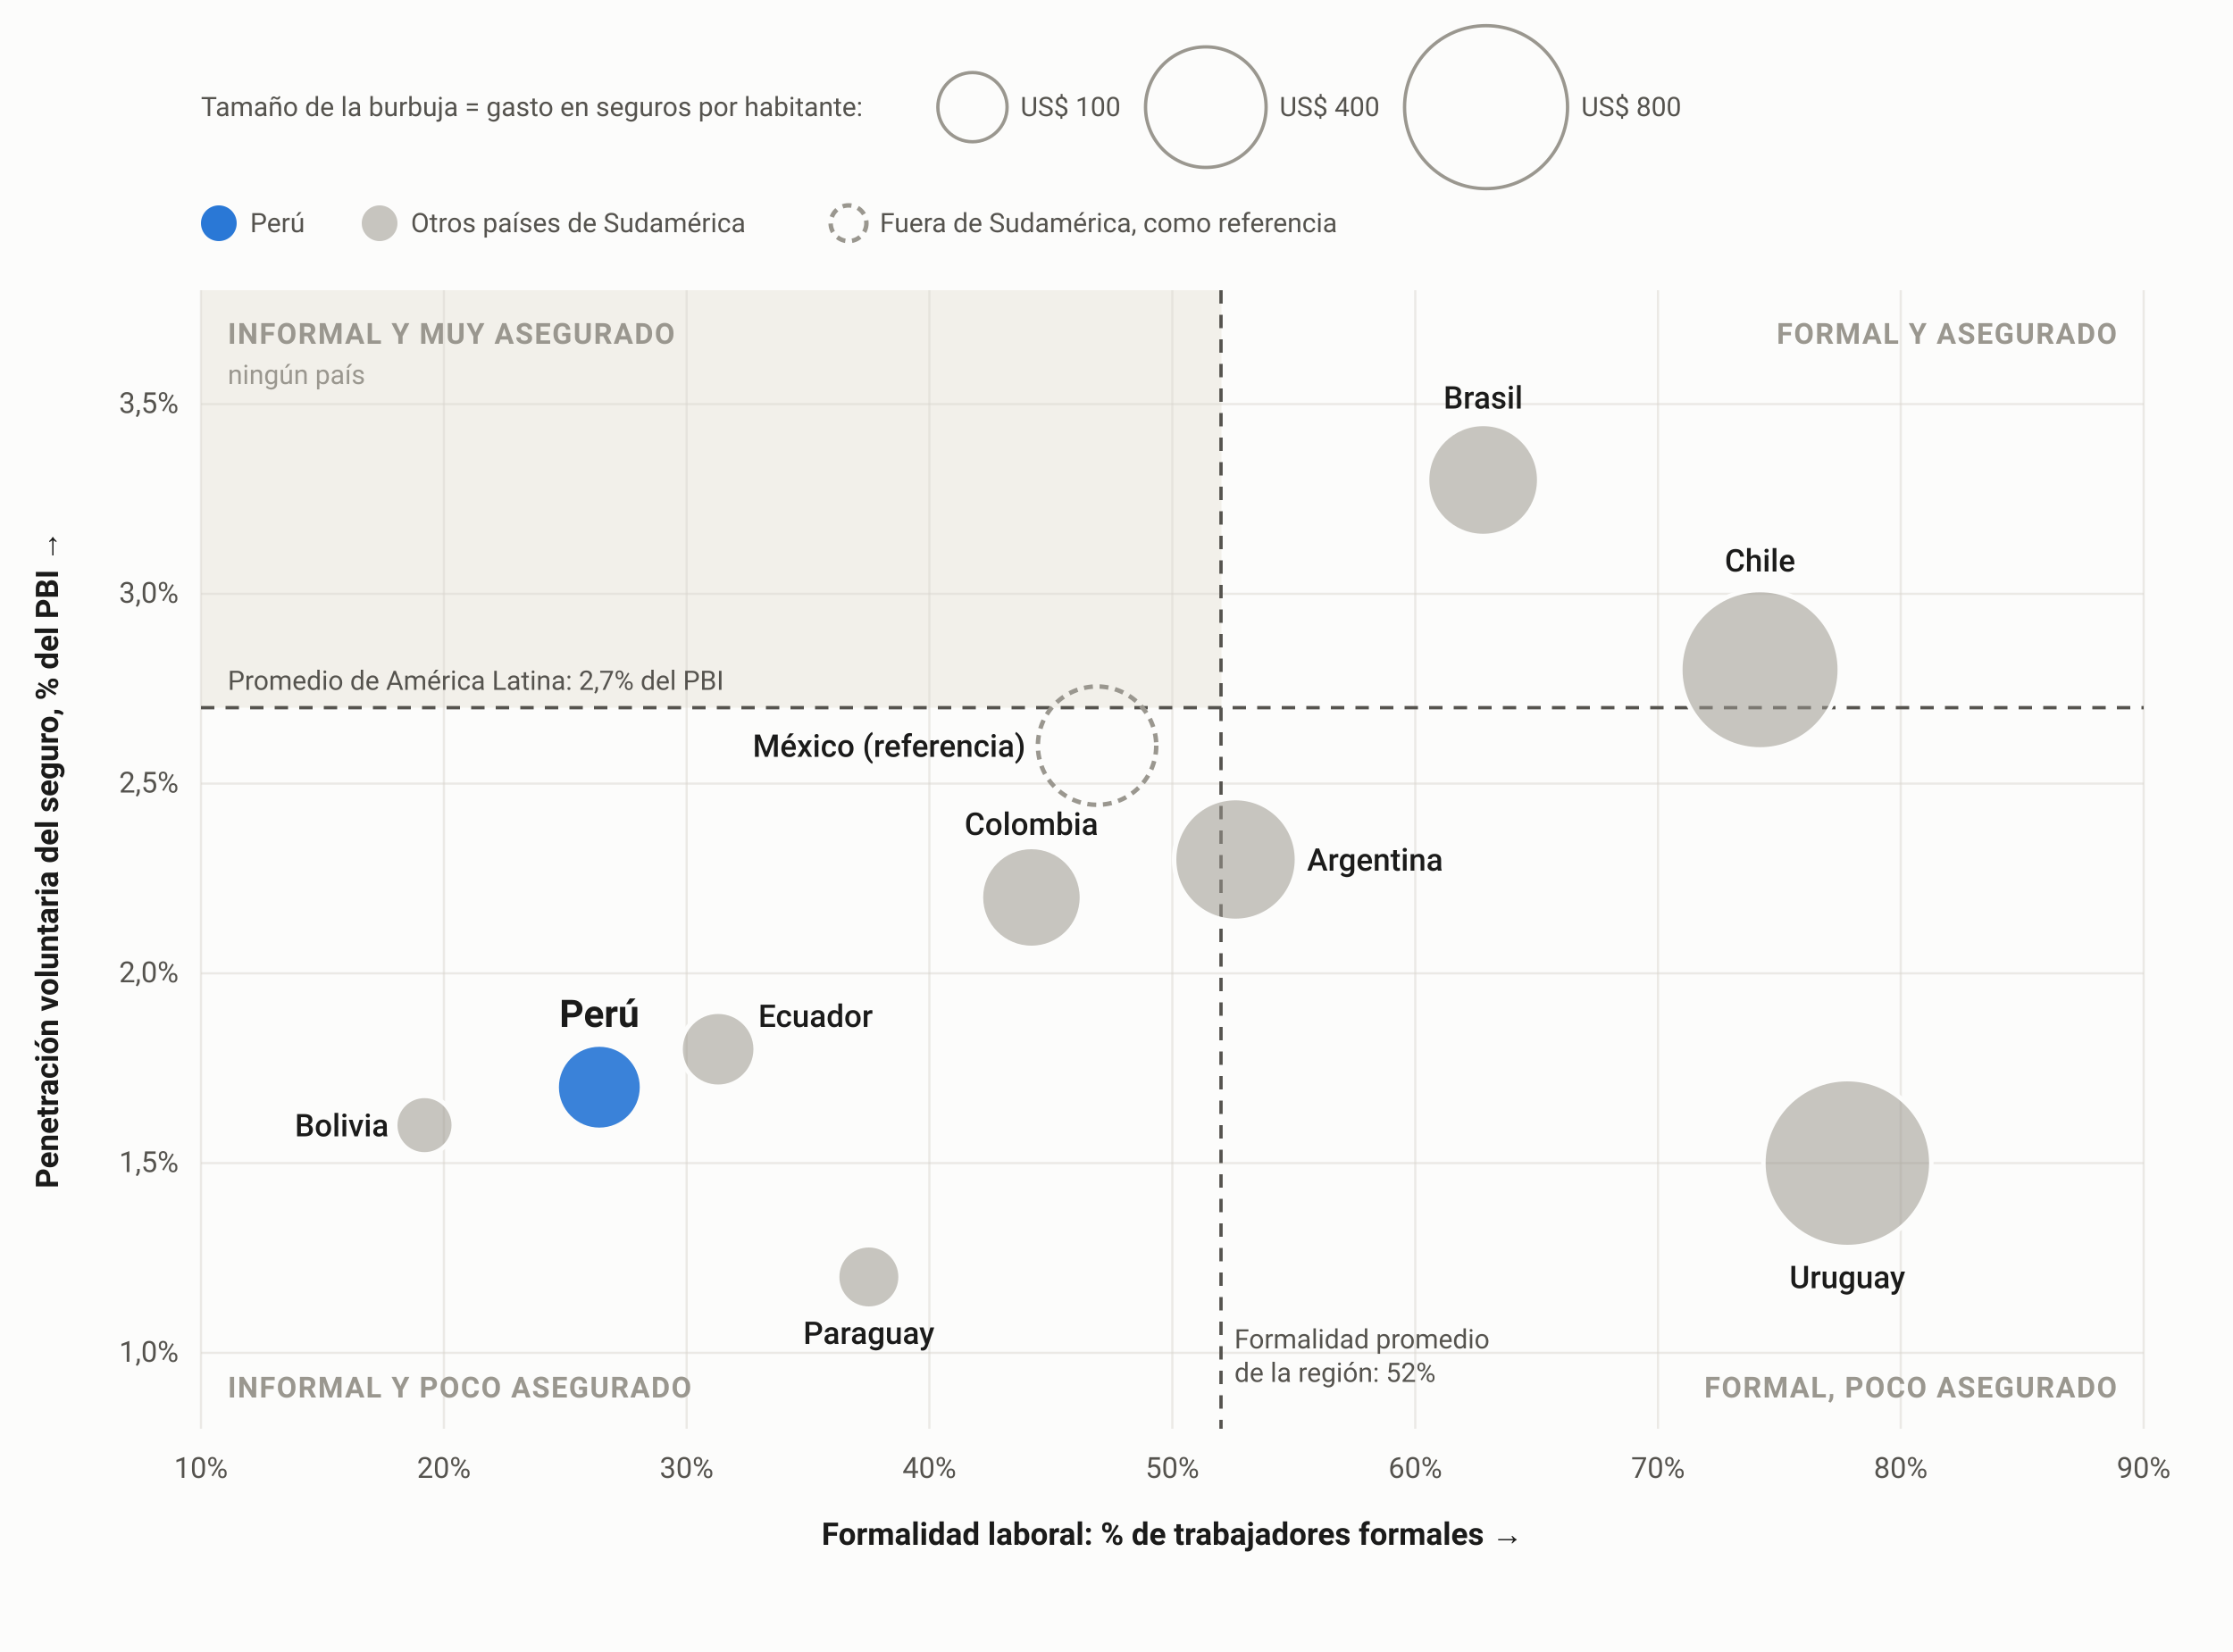
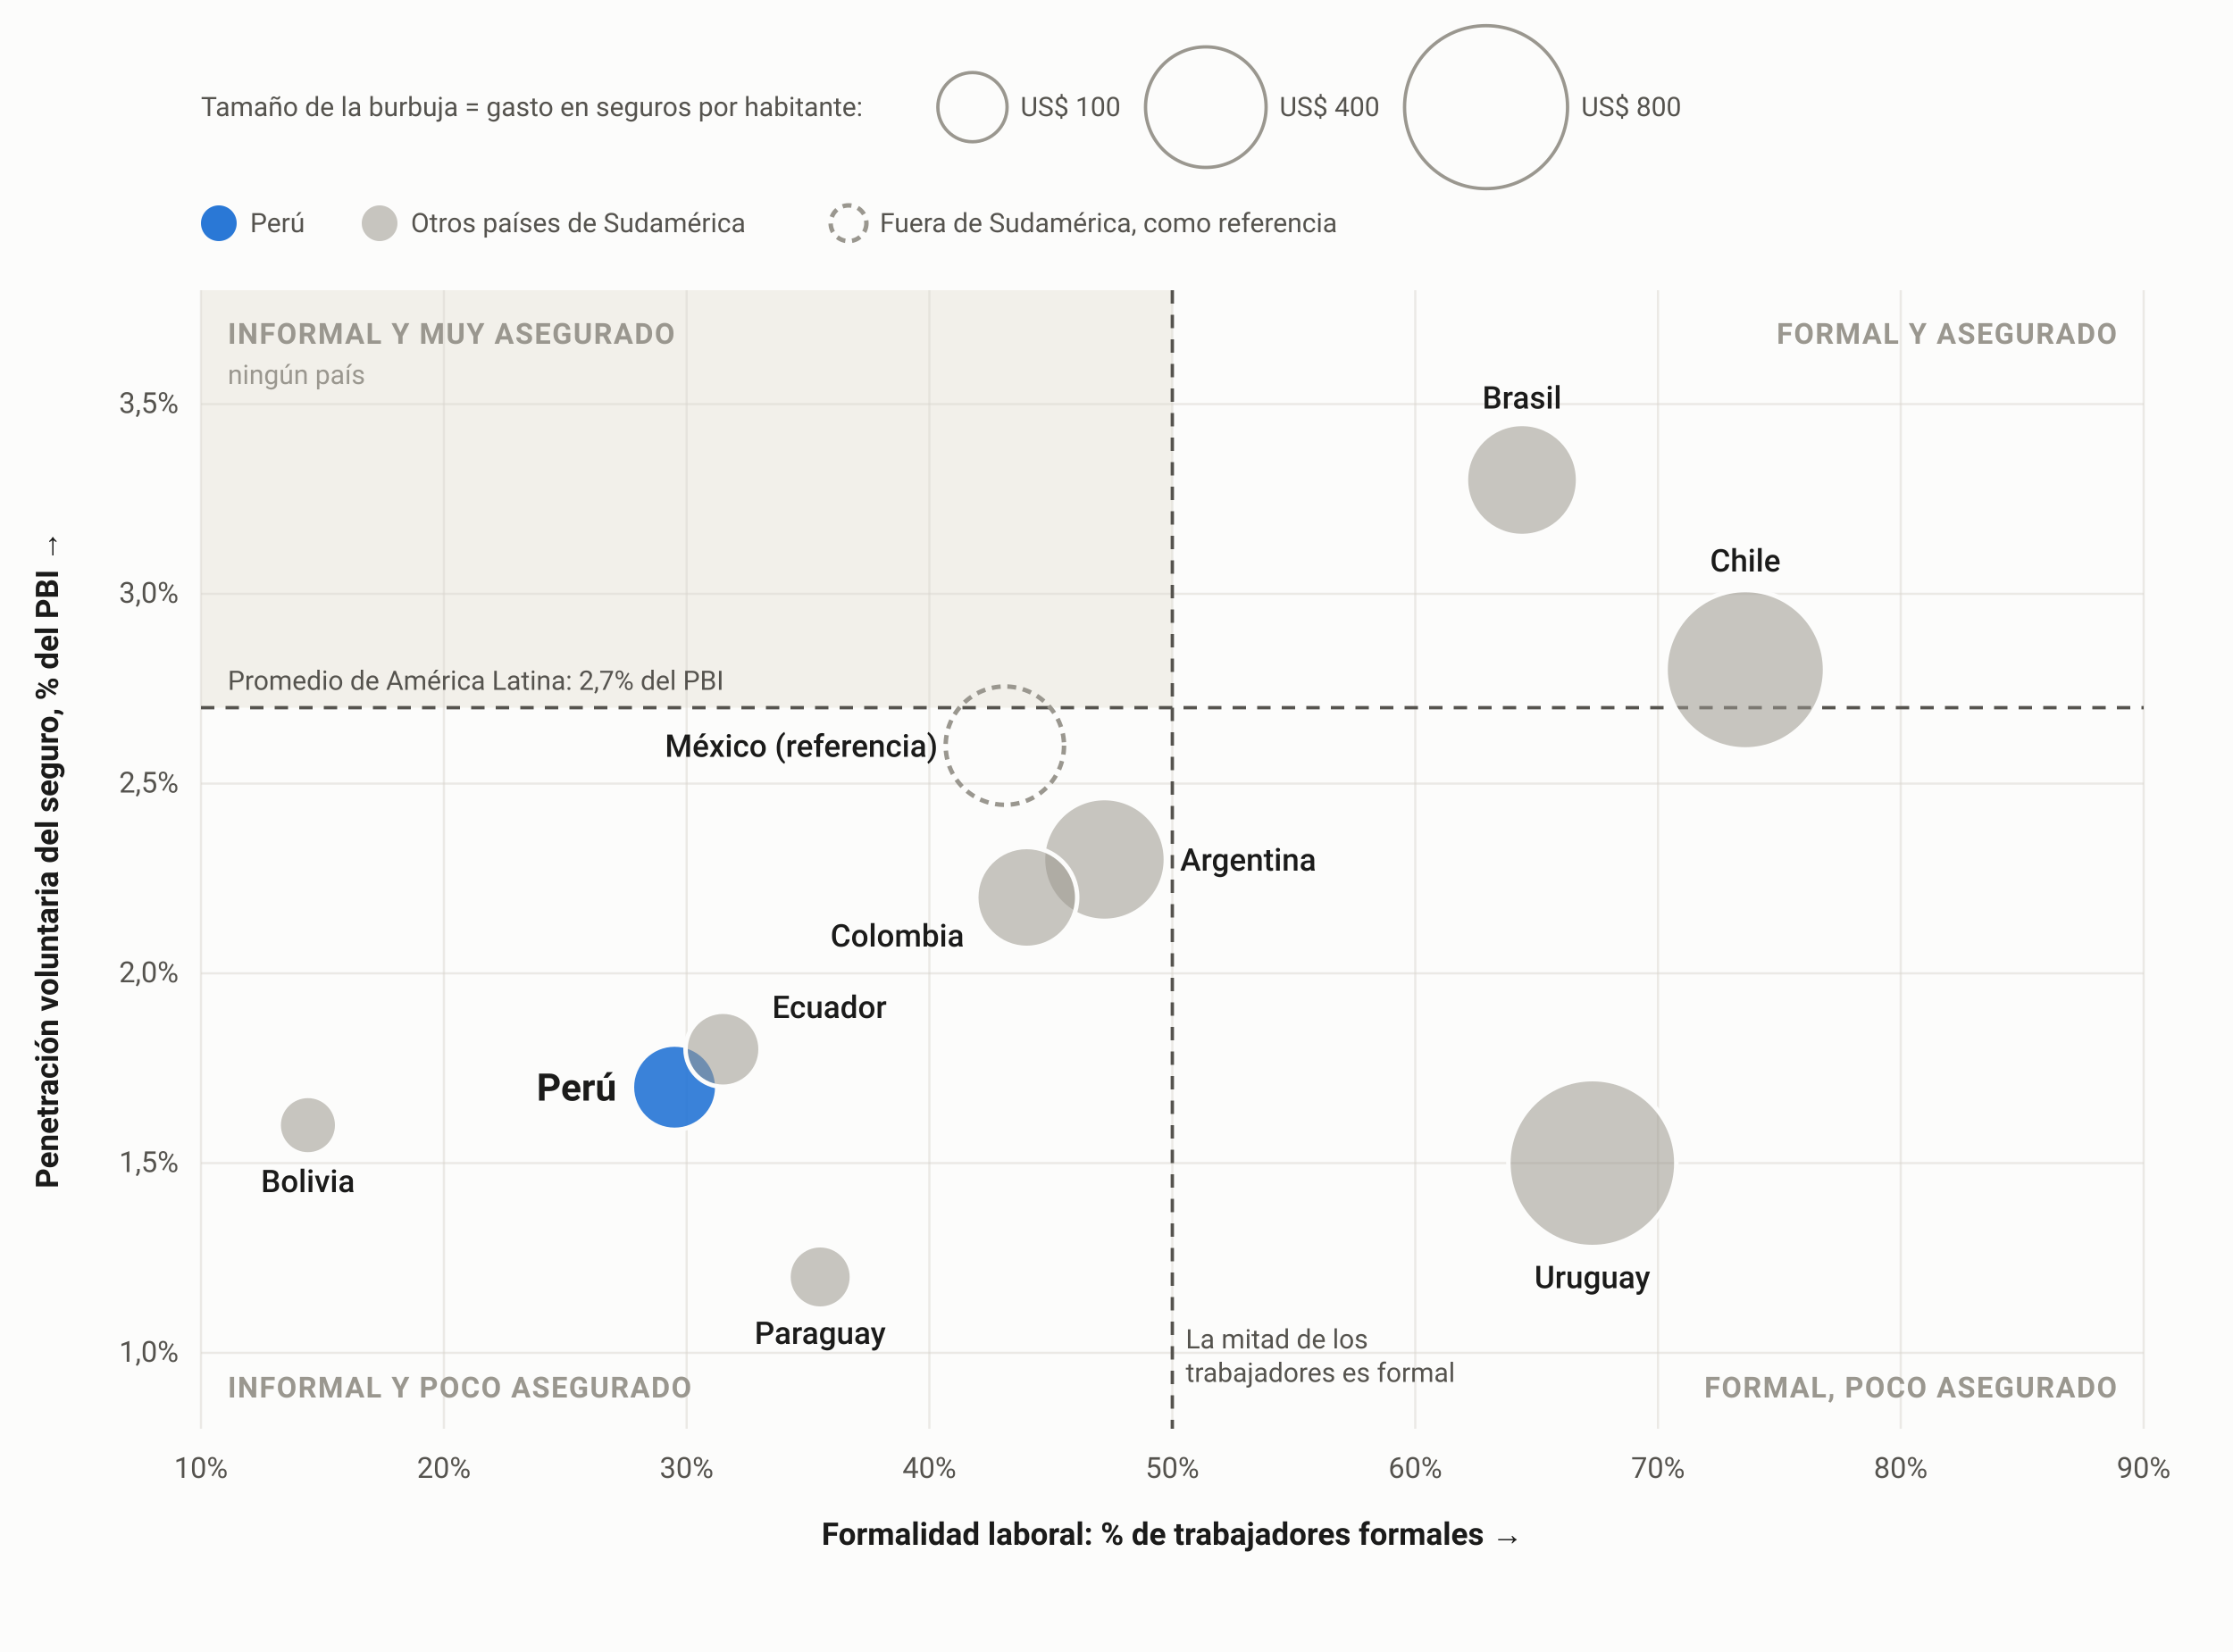
<svg xmlns="http://www.w3.org/2000/svg" viewBox="0 0 1000 740" width="1000" height="740" style="font-family:ui-sans-serif,system-ui,-apple-system,'Segoe UI',Roboto,Arial,sans-serif" role="img" aria-label="Cuadrantes: formalidad laboral frente a penetración voluntaria del seguro, Sudamérica y México">
  <rect width="1000" height="740" fill="#fcfcfb" />
-   <rect x="90" y="130" width="457" height="187" fill="#f2f0ea" />
+   <rect x="90" y="130" width="435" height="187" fill="#f2f0ea" />
  <line x1="90.0" y1="130" x2="90.0" y2="640" stroke="#d9d6cf" opacity=".5" />
  <text x="90.0" y="662" font-size="13" fill="#55534e" text-anchor="middle">10%</text>
  <line x1="198.8" y1="130" x2="198.8" y2="640" stroke="#d9d6cf" opacity=".5" />
  <text x="198.8" y="662" font-size="13" fill="#55534e" text-anchor="middle">20%</text>
  <line x1="307.5" y1="130" x2="307.5" y2="640" stroke="#d9d6cf" opacity=".5" />
  <text x="307.5" y="662" font-size="13" fill="#55534e" text-anchor="middle">30%</text>
  <line x1="416.2" y1="130" x2="416.2" y2="640" stroke="#d9d6cf" opacity=".5" />
  <text x="416.2" y="662" font-size="13" fill="#55534e" text-anchor="middle">40%</text>
  <line x1="525.0" y1="130" x2="525.0" y2="640" stroke="#d9d6cf" opacity=".5" />
  <text x="525.0" y="662" font-size="13" fill="#55534e" text-anchor="middle">50%</text>
  <line x1="633.8" y1="130" x2="633.8" y2="640" stroke="#d9d6cf" opacity=".5" />
  <text x="633.8" y="662" font-size="13" fill="#55534e" text-anchor="middle">60%</text>
  <line x1="742.5" y1="130" x2="742.5" y2="640" stroke="#d9d6cf" opacity=".5" />
  <text x="742.5" y="662" font-size="13" fill="#55534e" text-anchor="middle">70%</text>
  <line x1="851.2" y1="130" x2="851.2" y2="640" stroke="#d9d6cf" opacity=".5" />
  <text x="851.2" y="662" font-size="13" fill="#55534e" text-anchor="middle">80%</text>
  <line x1="960.0" y1="130" x2="960.0" y2="640" stroke="#d9d6cf" opacity=".5" />
  <text x="960.0" y="662" font-size="13" fill="#55534e" text-anchor="middle">90%</text>
  <line x1="90" y1="606.0" x2="960" y2="606.0" stroke="#d9d6cf" opacity=".5" />
  <text x="80" y="610.0" font-size="13" fill="#55534e" text-anchor="end">1,0%</text>
  <line x1="90" y1="521.0" x2="960" y2="521.0" stroke="#d9d6cf" opacity=".5" />
  <text x="80" y="525.0" font-size="13" fill="#55534e" text-anchor="end">1,5%</text>
  <line x1="90" y1="436.0" x2="960" y2="436.0" stroke="#d9d6cf" opacity=".5" />
  <text x="80" y="440.0" font-size="13" fill="#55534e" text-anchor="end">2,0%</text>
  <line x1="90" y1="351.0" x2="960" y2="351.0" stroke="#d9d6cf" opacity=".5" />
  <text x="80" y="355.0" font-size="13" fill="#55534e" text-anchor="end">2,5%</text>
  <line x1="90" y1="266.0" x2="960" y2="266.0" stroke="#d9d6cf" opacity=".5" />
  <text x="80" y="270.0" font-size="13" fill="#55534e" text-anchor="end">3,0%</text>
  <line x1="90" y1="181.0" x2="960" y2="181.0" stroke="#d9d6cf" opacity=".5" />
  <text x="80" y="185.0" font-size="13" fill="#55534e" text-anchor="end">3,5%</text>
-   <line x1="546.8" y1="130" x2="546.8" y2="640" stroke="#55534e" stroke-width="1.5" stroke-dasharray="6 5" />
+   <line x1="525.0" y1="130" x2="525.0" y2="640" stroke="#55534e" stroke-width="1.5" stroke-dasharray="6 5" />
  <line x1="90" y1="317.0" x2="960" y2="317.0" stroke="#55534e" stroke-width="1.5" stroke-dasharray="6 5" />
-   <text x="552.8" y="604" font-size="12" fill="#55534e">Formalidad promedio</text>
-   <text x="552.8" y="619" font-size="12" fill="#55534e">de la región: 52%</text>
+   <text x="531.0" y="604" font-size="12" fill="#55534e">La mitad de los</text>
+   <text x="531.0" y="619" font-size="12" fill="#55534e">trabajadores es formal</text>
  <text x="102" y="309.0" font-size="12" fill="#55534e">Promedio de América Latina: 2,7% del PBI</text>
  <text x="102" y="154" font-size="13" font-weight="700" letter-spacing=".6" fill="#9a978f" text-anchor="start">INFORMAL Y MUY ASEGURADO</text>
  <text x="102" y="172" font-size="12" fill="#9a978f" text-anchor="start">ningún país</text>
  <text x="948" y="154" font-size="13" font-weight="700" letter-spacing=".6" fill="#9a978f" text-anchor="end">FORMAL Y ASEGURADO</text>
  <text x="948" y="626" font-size="13" font-weight="700" letter-spacing=".6" fill="#9a978f" text-anchor="end">FORMAL, POCO ASEGURADO</text>
  <text x="102" y="626" font-size="13" font-weight="700" letter-spacing=".6" fill="#9a978f" text-anchor="start">INFORMAL Y POCO ASEGURADO</text>
  <g>
-     <circle cx="827.3" cy="521.0" r="37.6" fill="#9a978f" fill-opacity=".55" stroke="#fcfcfb" stroke-width="2" />
+     <circle cx="713.1" cy="521.0" r="37.6" fill="#9a978f" fill-opacity=".55" stroke="#fcfcfb" stroke-width="2" />
  </g>
  <g>
-     <circle cx="788.2" cy="300.0" r="35.7" fill="#9a978f" fill-opacity=".55" stroke="#fcfcfb" stroke-width="2" />
+     <circle cx="781.6" cy="300.0" r="35.7" fill="#9a978f" fill-opacity=".55" stroke="#fcfcfb" stroke-width="2" />
  </g>
  <g>
-     <circle cx="553.3" cy="385.0" r="27.5" fill="#9a978f" fill-opacity=".55" stroke="#fcfcfb" stroke-width="2" />
+     <circle cx="494.6" cy="385.0" r="27.5" fill="#9a978f" fill-opacity=".55" stroke="#fcfcfb" stroke-width="2" />
  </g>
  <g>
-     <circle cx="491.3" cy="334.0" r="26.5" fill="none" stroke="#9a978f" stroke-width="2" stroke-dasharray="4 3" />
+     <circle cx="450.0" cy="334.0" r="26.5" fill="none" stroke="#9a978f" stroke-width="2" stroke-dasharray="4 3" />
  </g>
  <g>
-     <circle cx="664.2" cy="215.0" r="25.1" fill="#9a978f" fill-opacity=".55" stroke="#fcfcfb" stroke-width="2" />
+     <circle cx="681.6" cy="215.0" r="25.1" fill="#9a978f" fill-opacity=".55" stroke="#fcfcfb" stroke-width="2" />
  </g>
  <g>
-     <circle cx="461.9" cy="402.0" r="22.6" fill="#9a978f" fill-opacity=".55" stroke="#fcfcfb" stroke-width="2" />
+     <circle cx="459.8" cy="402.0" r="22.6" fill="#9a978f" fill-opacity=".55" stroke="#fcfcfb" stroke-width="2" />
  </g>
  <g>
-     <circle cx="268.4" cy="487.0" r="19.1" fill="#2a78d6" fill-opacity=".92" stroke="#fcfcfb" stroke-width="2" />
+     <circle cx="302.1" cy="487.0" r="19.1" fill="#2a78d6" fill-opacity=".92" stroke="#fcfcfb" stroke-width="2" />
  </g>
  <g>
-     <circle cx="321.6" cy="470.0" r="16.8" fill="#9a978f" fill-opacity=".55" stroke="#fcfcfb" stroke-width="2" />
+     <circle cx="323.8" cy="470.0" r="16.8" fill="#9a978f" fill-opacity=".55" stroke="#fcfcfb" stroke-width="2" />
  </g>
  <g>
-     <circle cx="389.1" cy="572.0" r="14.2" fill="#9a978f" fill-opacity=".55" stroke="#fcfcfb" stroke-width="2" />
+     <circle cx="367.3" cy="572.0" r="14.2" fill="#9a978f" fill-opacity=".55" stroke="#fcfcfb" stroke-width="2" />
  </g>
  <g>
-     <circle cx="190.1" cy="504.0" r="13.1" fill="#9a978f" fill-opacity=".55" stroke="#fcfcfb" stroke-width="2" />
+     <circle cx="137.9" cy="504.0" r="13.1" fill="#9a978f" fill-opacity=".55" stroke="#fcfcfb" stroke-width="2" />
  </g>
-   <text x="268.4" y="460.0" font-size="17" font-weight="700" fill="#1b1b1a" text-anchor="middle">Perú</text>
-   <text x="174.1" y="509.0" font-size="14" font-weight="500" fill="#1b1b1a" text-anchor="end">Bolivia</text>
-   <text x="339.6" y="460.0" font-size="14" font-weight="500" fill="#1b1b1a" text-anchor="start">Ecuador</text>
-   <text x="389.1" y="602.0" font-size="14" font-weight="500" fill="#1b1b1a" text-anchor="middle">Paraguay</text>
-   <text x="461.9" y="374.0" font-size="14" font-weight="500" fill="#1b1b1a" text-anchor="middle">Colombia</text>
-   <text x="459.3" y="339.0" font-size="14" font-weight="500" fill="#1b1b1a" text-anchor="end">México (referencia)</text>
-   <text x="585.3" y="390.0" font-size="14" font-weight="500" fill="#1b1b1a" text-anchor="start">Argentina</text>
-   <text x="664.2" y="183.0" font-size="14" font-weight="500" fill="#1b1b1a" text-anchor="middle">Brasil</text>
-   <text x="788.2" y="256.0" font-size="14" font-weight="500" fill="#1b1b1a" text-anchor="middle">Chile</text>
-   <text x="827.3" y="577.0" font-size="14" font-weight="500" fill="#1b1b1a" text-anchor="middle">Uruguay</text>
+   <text x="276.1" y="493.0" font-size="17" font-weight="700" fill="#1b1b1a" text-anchor="end">Perú</text>
+   <text x="137.9" y="534.0" font-size="14" font-weight="500" fill="#1b1b1a" text-anchor="middle">Bolivia</text>
+   <text x="345.8" y="456.0" font-size="14" font-weight="500" fill="#1b1b1a" text-anchor="start">Ecuador</text>
+   <text x="367.3" y="602.0" font-size="14" font-weight="500" fill="#1b1b1a" text-anchor="middle">Paraguay</text>
+   <text x="431.8" y="424.0" font-size="14" font-weight="500" fill="#1b1b1a" text-anchor="end">Colombia</text>
+   <text x="420.0" y="339.0" font-size="14" font-weight="500" fill="#1b1b1a" text-anchor="end">México (referencia)</text>
+   <text x="528.5" y="390.0" font-size="14" font-weight="500" fill="#1b1b1a" text-anchor="start">Argentina</text>
+   <text x="681.6" y="183.0" font-size="14" font-weight="500" fill="#1b1b1a" text-anchor="middle">Brasil</text>
+   <text x="781.6" y="256.0" font-size="14" font-weight="500" fill="#1b1b1a" text-anchor="middle">Chile</text>
+   <text x="713.1" y="577.0" font-size="14" font-weight="500" fill="#1b1b1a" text-anchor="middle">Uruguay</text>
  <text x="525.0" y="692" font-size="14" fill="#1b1b1a" text-anchor="middle" font-weight="600">Formalidad laboral: % de trabajadores formales →</text>
  <text transform="translate(26 385.0) rotate(-90)" font-size="14" fill="#1b1b1a" text-anchor="middle" font-weight="600">Penetración voluntaria del seguro, % del PBI →</text>
  <text x="90" y="52" font-size="12" fill="#55534e">Tamaño de la burbuja = gasto en seguros por habitante:</text>
  <circle cx="435.5" cy="48" r="15.5" fill="none" stroke="#9a978f" stroke-width="1.5" />
  <text x="457.0" y="52" font-size="12" fill="#55534e">US$ 100</text>
  <circle cx="540.0" cy="48" r="27.0" fill="none" stroke="#9a978f" stroke-width="1.5" />
  <text x="573.0" y="52" font-size="12" fill="#55534e">US$ 400</text>
  <circle cx="665.5" cy="48" r="36.5" fill="none" stroke="#9a978f" stroke-width="1.5" />
  <text x="708.1" y="52" font-size="12" fill="#55534e">US$ 800</text>
  <circle cx="98" cy="100" r="8" fill="#2a78d6" />
  <text x="112" y="104" font-size="12" fill="#55534e">Perú</text>
  <circle cx="170" cy="100" r="8" fill="#9a978f" fill-opacity=".55" />
  <text x="184" y="104" font-size="12" fill="#55534e">Otros países de Sudamérica</text>
  <circle cx="380" cy="100" r="8" fill="none" stroke="#9a978f" stroke-width="2" stroke-dasharray="4 3" />
  <text x="394" y="104" font-size="12" fill="#55534e">Fuera de Sudamérica, como referencia</text>
</svg>
